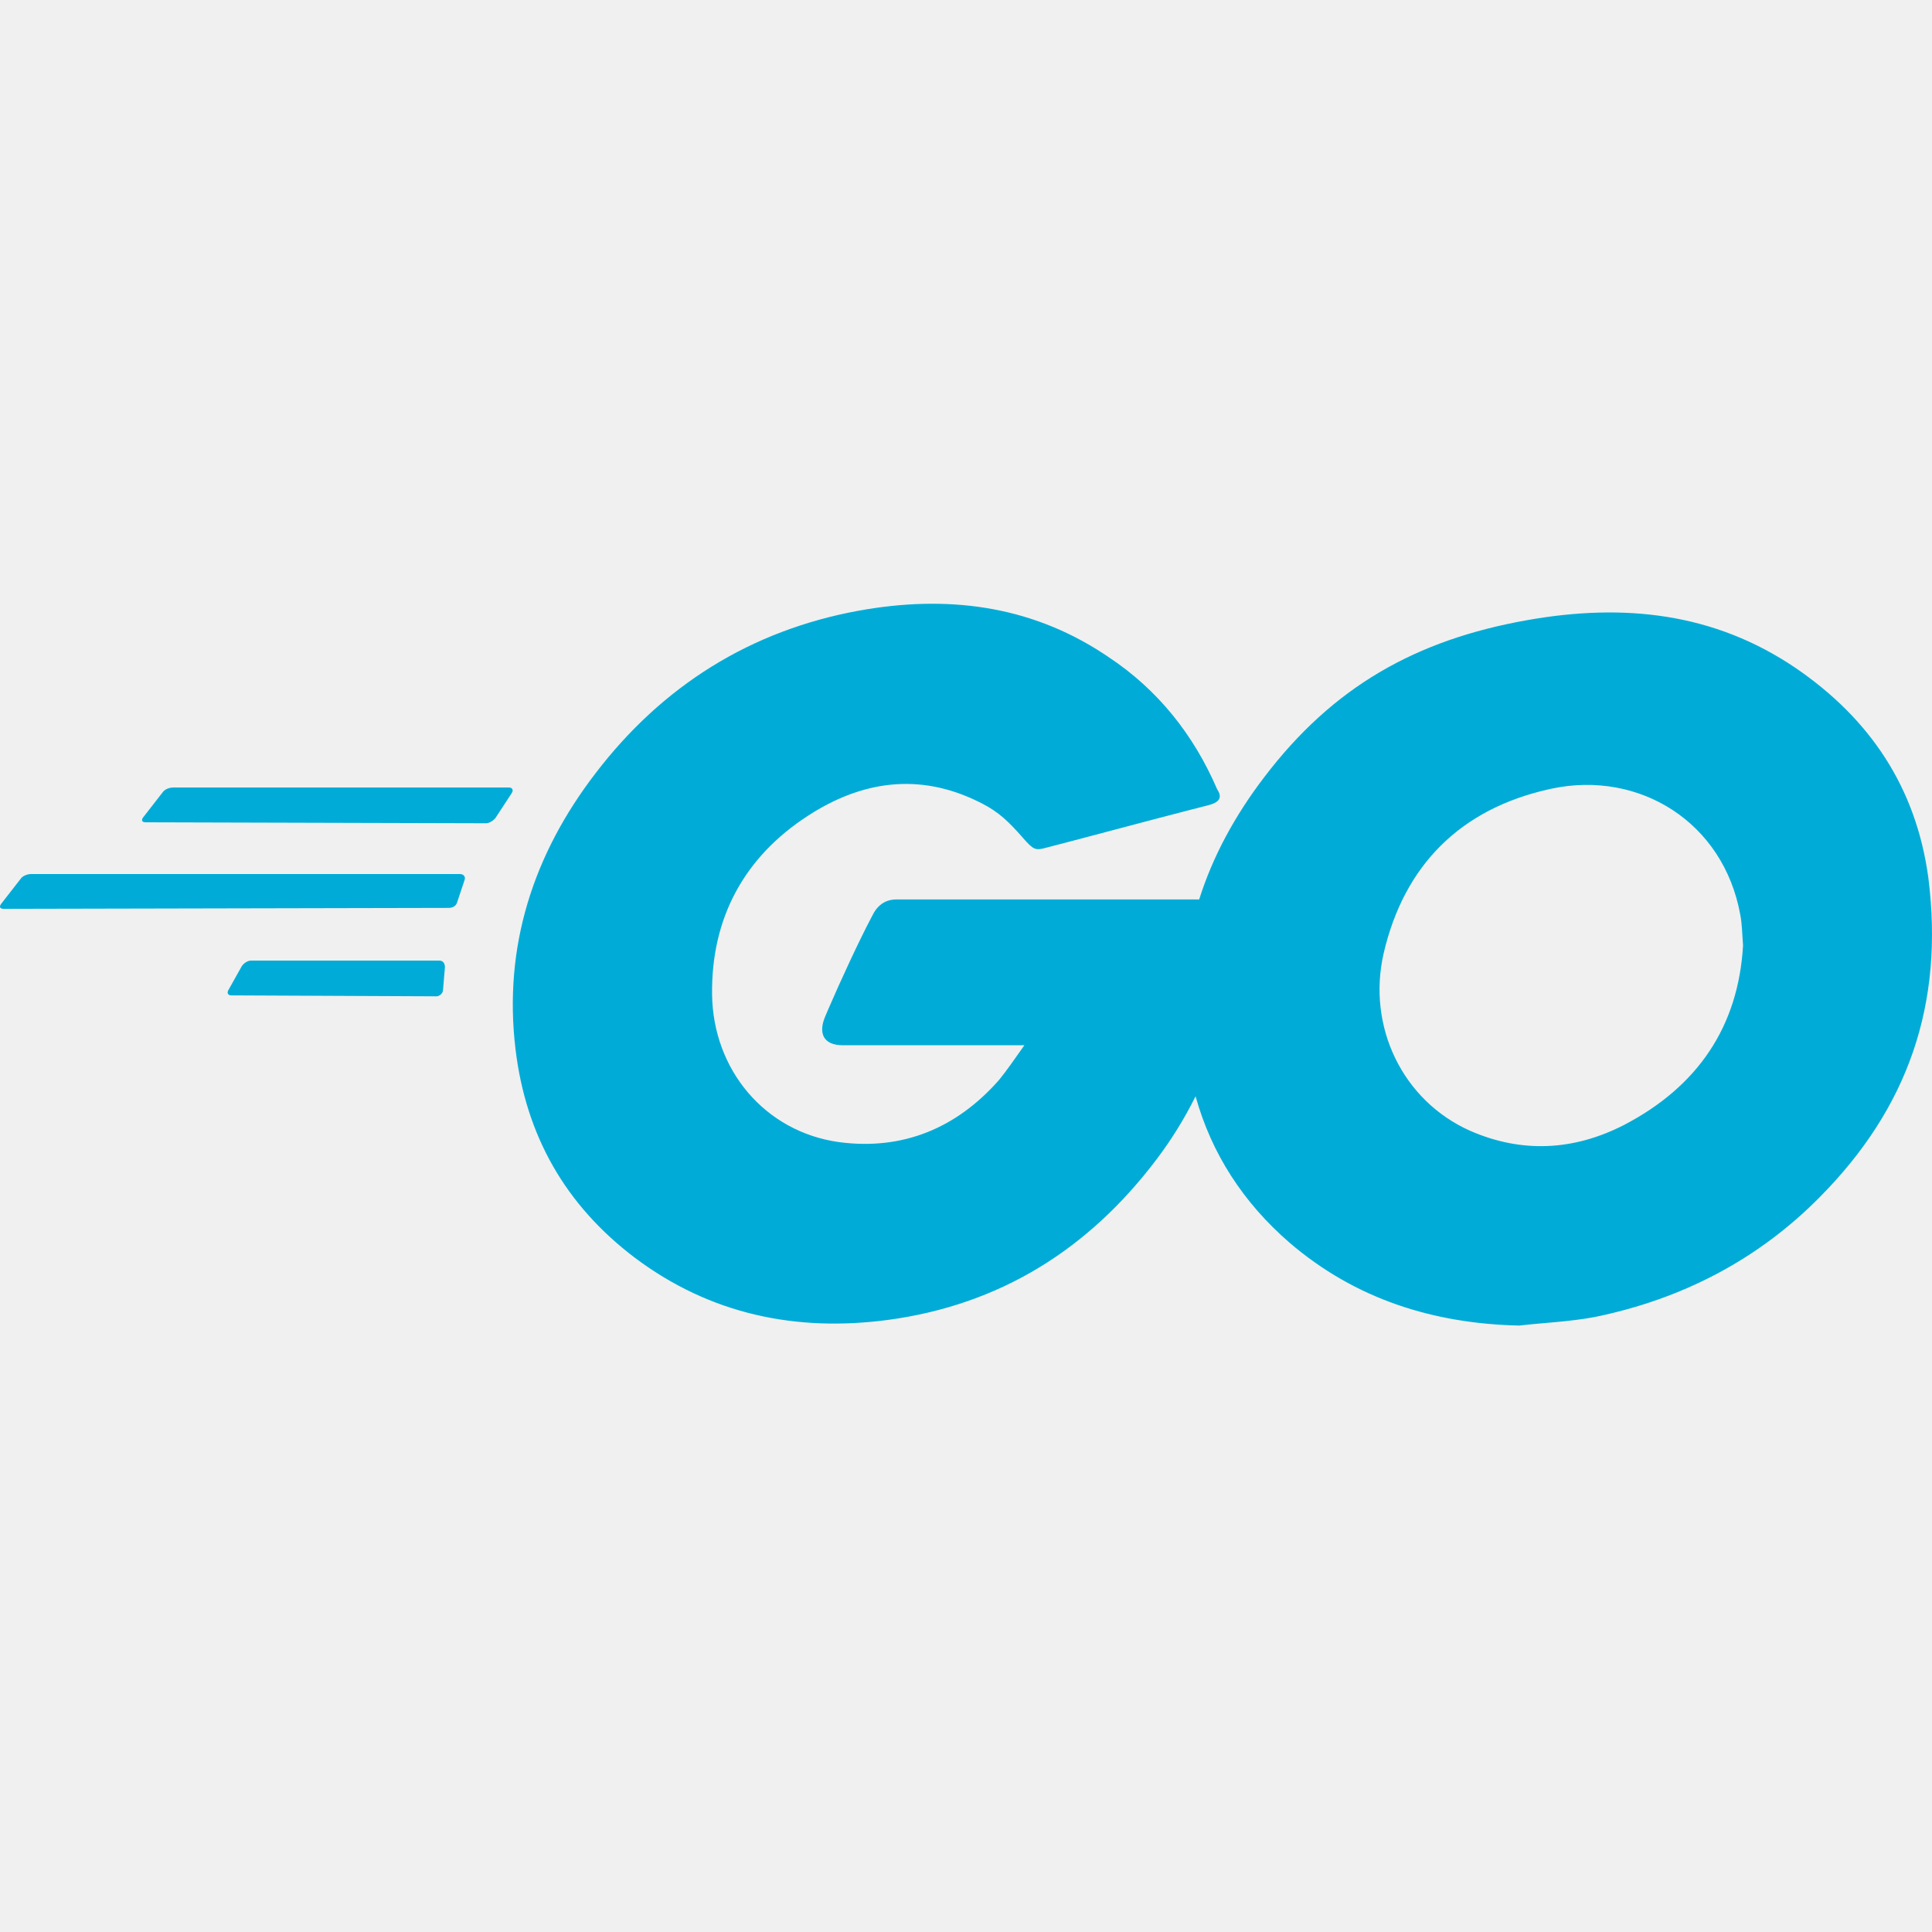
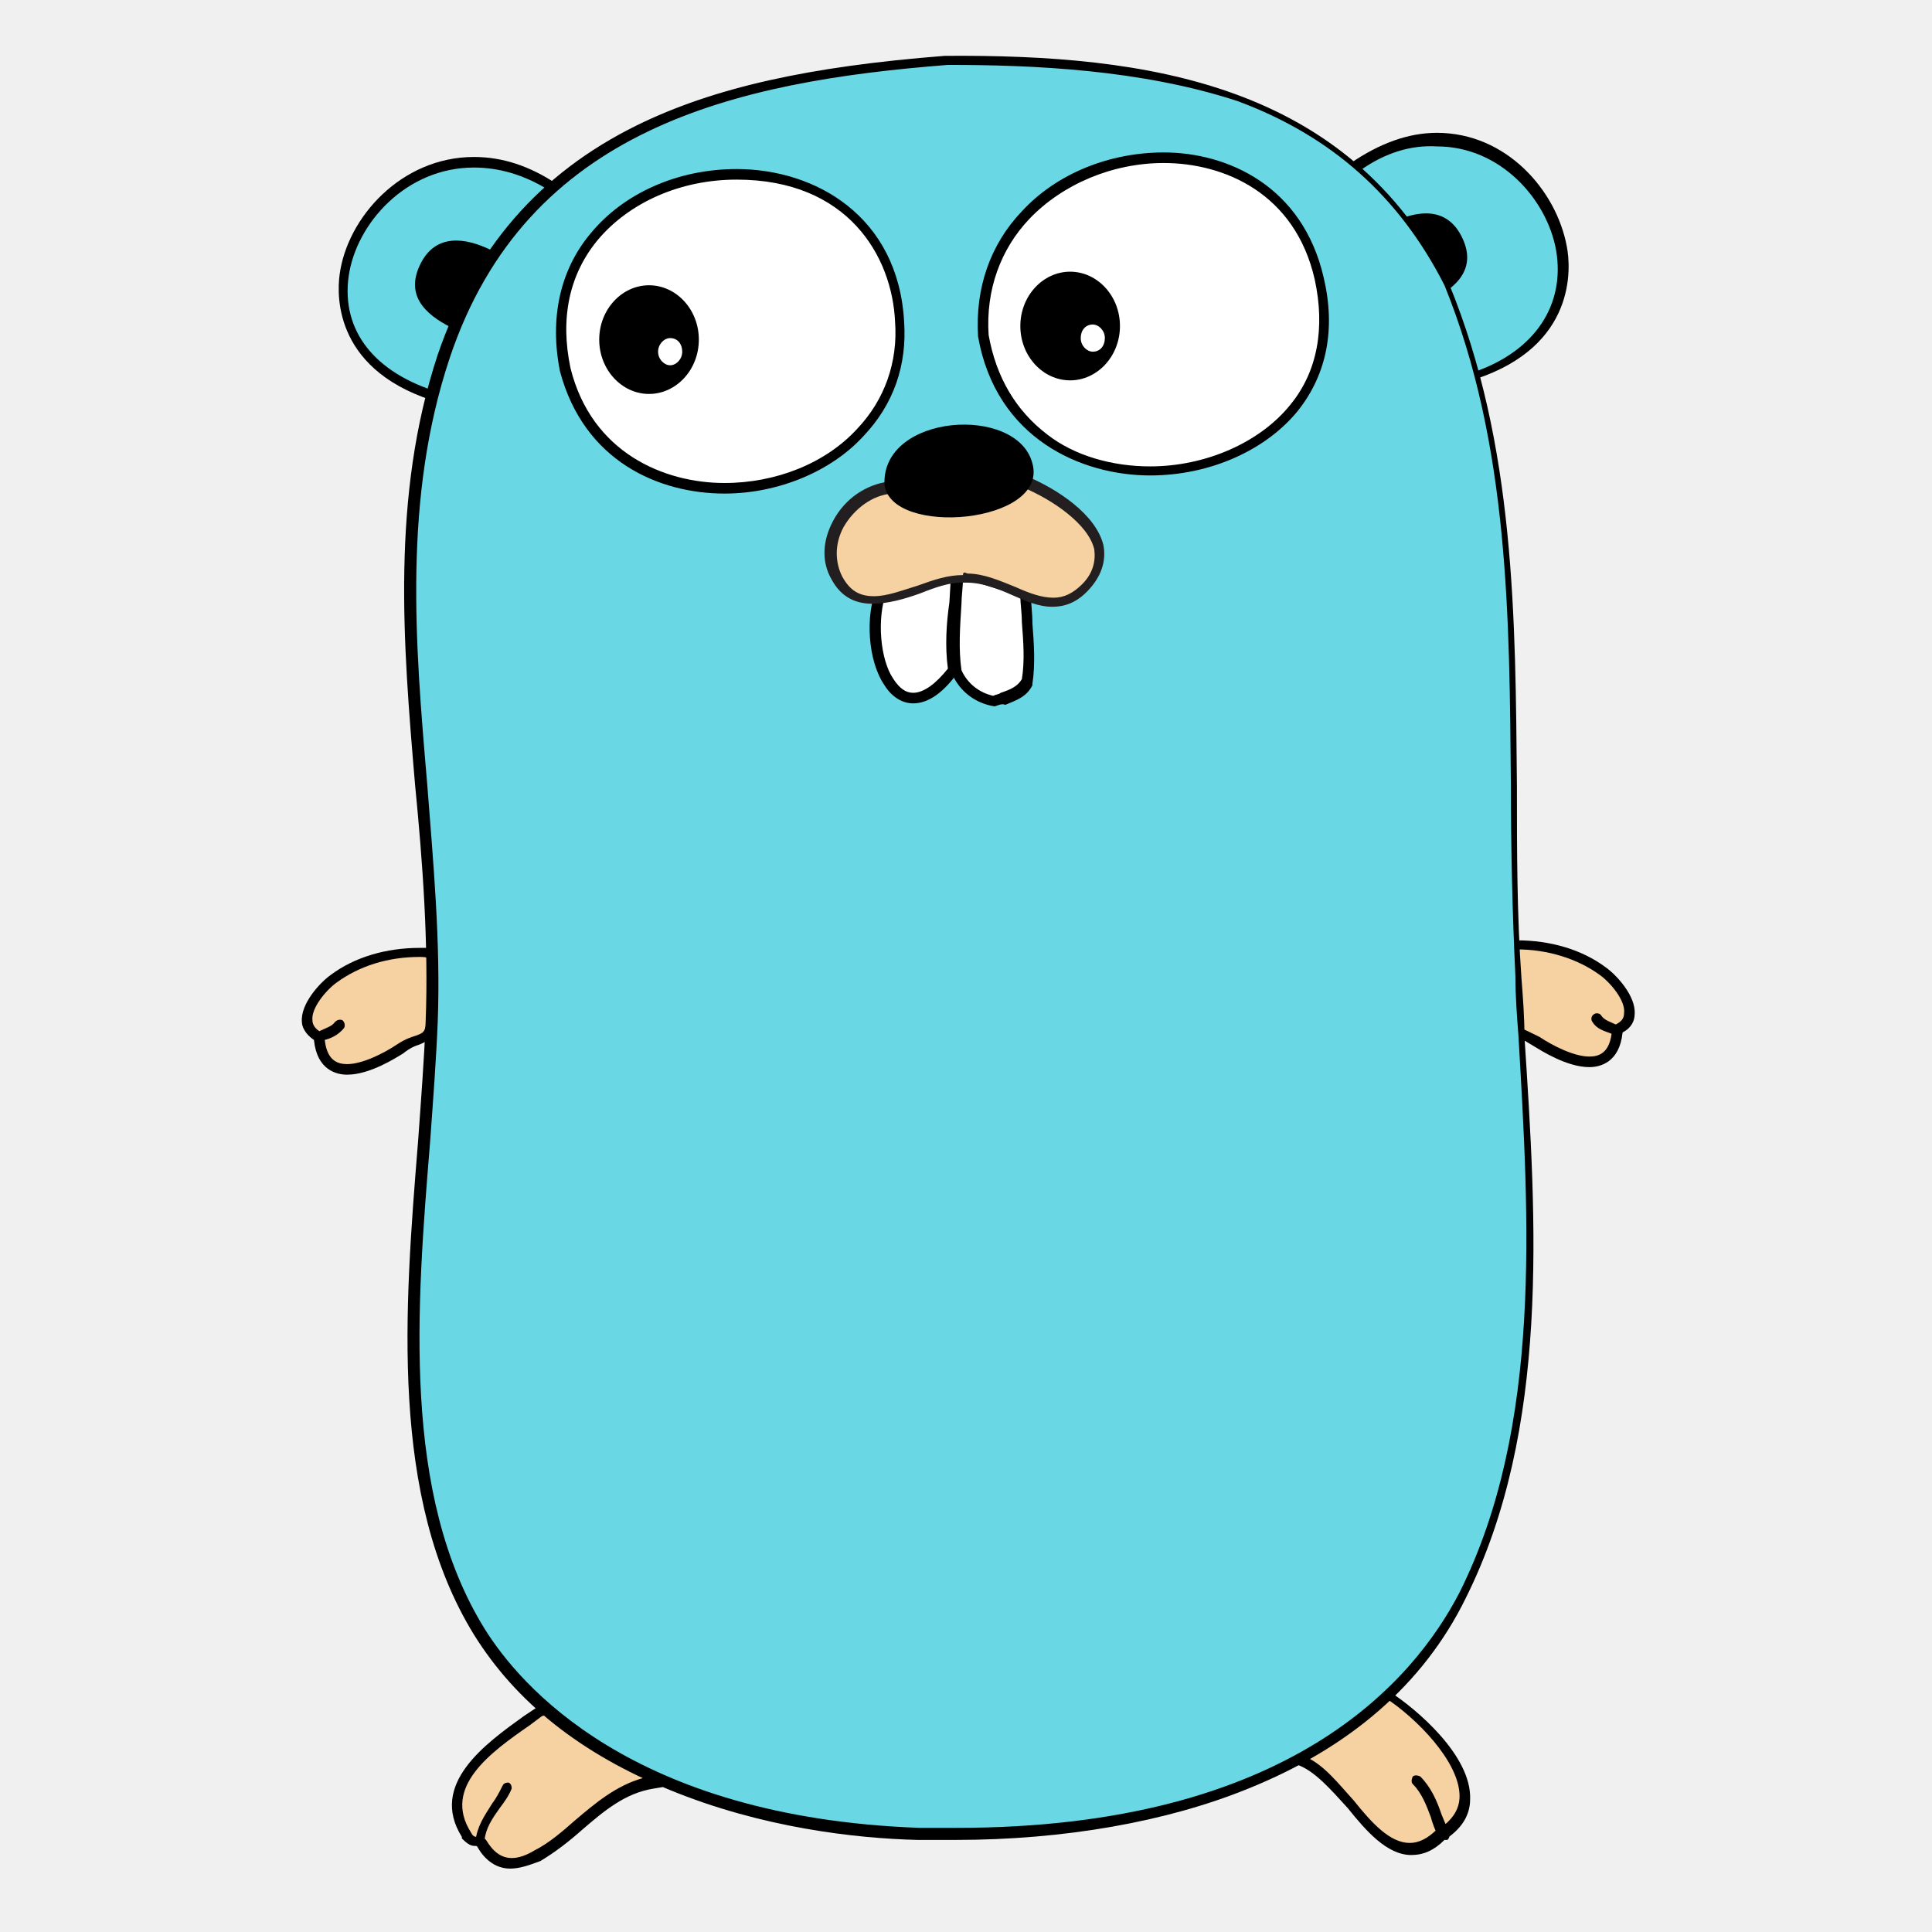
- <svg xmlns="http://www.w3.org/2000/svg" width="800px" height="800px" viewBox="0 -160 512 512" version="1.1" preserveAspectRatio="xMidYMid">
-   <g>
-     <path d="M292.533,13.295 L293.657,14.046 C306.869,22.77 316.342,34.736 322.574,49.195 C324.07,51.438 323.073,52.685 320.081,53.432 L315.018,54.728 C303.571,57.677 294.487,60.157 283.191,63.106 L276.748,64.784 C274.428,65.358 273.788,65.117 271.32,62.307 L270.972,61.908 C267.453,57.92 264.817,55.256 260.155,52.878 L259.256,52.435 C243.551,44.708 228.345,46.951 214.135,56.175 C197.184,67.143 188.459,83.347 188.708,103.539 C188.958,123.481 202.668,139.934 222.362,142.676 C239.313,144.92 253.522,138.937 264.74,126.224 C266.984,123.481 268.978,120.49 271.471,117 L223.359,117 C218.124,117 216.878,113.759 218.623,109.522 L219.487,107.487 C222.691,100.033 227.66,89.319 230.887,83.193 L231.591,81.874 C232.453,80.38 234.203,78.361 237.568,78.361 L317.792,78.36 C321.395,66.946 327.241,56.16 335.038,45.954 C353.236,22.023 375.173,9.558 404.838,4.323 C430.265,-0.164 454.197,2.329 475.884,17.037 C495.578,30.498 507.793,48.696 511.033,72.627 C515.271,106.281 505.549,133.702 482.366,157.135 C465.913,173.837 445.721,184.307 422.537,189.043 C415.807,190.29 409.076,190.539 402.595,191.287 C379.91,190.788 359.219,184.307 341.769,169.35 C329.496,158.741 321.042,145.702 316.841,130.522 C313.926,136.41 310.44,142.049 306.371,147.413 C288.422,171.095 264.99,185.803 235.325,189.791 C210.895,193.032 188.21,188.295 168.267,173.338 C149.82,159.378 139.35,140.931 136.608,117.997 C133.367,90.825 141.344,66.395 157.797,44.957 C175.496,21.773 198.929,7.066 227.597,1.831 C250.596,-2.329 272.634,0.236 292.533,13.295 L292.533,13.295 Z M411.12,49.017 L410.322,49.195 C387.139,54.43 372.182,69.137 366.698,92.57 C362.21,112.014 371.683,131.708 389.632,139.685 C403.342,145.668 417.053,144.92 430.265,138.189 C449.959,127.969 460.678,112.014 461.924,90.576 C461.675,87.335 461.675,84.842 461.176,82.349 C456.74,57.948 434.512,44.025 411.12,49.017 L411.12,49.017 Z M116.416,94.564 C117.413,94.564 117.912,95.312 117.912,96.309 L117.413,102.292 C117.413,103.289 116.416,104.037 115.668,104.037 L61.324,103.788 C60.327,103.788 60.078,103.04 60.576,102.292 L64.066,96.06 C64.565,95.312 65.562,94.564 66.559,94.564 L116.416,94.564 Z M121.9,71.63 C122.897,71.63 123.396,72.378 123.147,73.126 L121.152,79.109 C120.903,80.106 119.906,80.604 118.909,80.604 L0.997,80.854 C0,80.854 -0.249,80.355 0.249,79.607 L5.484,72.877 C5.983,72.129 7.229,71.63 8.226,71.63 L121.9,71.63 Z M134.863,48.696 C135.86,48.696 136.109,49.444 135.611,50.192 L131.373,56.673 C130.874,57.421 129.628,58.169 128.88,58.169 L38.639,57.92 C37.642,57.92 37.393,57.421 37.891,56.673 L43.126,49.942 C43.625,49.195 44.871,48.696 45.868,48.696 L134.863,48.696 Z" fill="#00ACD7" fill-rule="nonzero">
- 
- </path>
-   </g>
+ <svg xmlns="http://www.w3.org/2000/svg" xmlns:xlink="http://www.w3.org/1999/xlink" viewBox="0 0 128 128">
+   <defs>
+     <path id="go-original-a" d="M18.8 1h90.5v126H18.8z" />
+   </defs>
+   <clipPath id="go-original-b">
+     <use xlink:href="#go-original-a" overflow="visible" />
+   </clipPath>
+   <path fill-rule="evenodd" clip-rule="evenodd" fill="#F6D2A2" d="M21.1 68.7c.2 3.5 3.7 1.9 5.3.8 1.5-1.1 2-.2 2.1-2.3.1-1.4.2-2.7.2-4.1-2.3-.2-4.8.3-6.7 1.7-.9.7-2.8 3-.9 3.9" clip-path="url(#go-original-b)" />
+   <path d="M23 71.2c-.7 0-2-.3-2.2-2.3-.6-.4-.8-.9-.8-1.2-.1-1.2 1.2-2.6 1.9-3.1 1.6-1.2 3.7-1.8 5.9-1.8h1.3v.3c.1 1.1 0 2.2-.1 3.2 0 .3 0 .6-.1.9-.1 1.5-.4 1.7-1.1 2-.3.1-.6.2-1.1.6-.5.3-2.2 1.4-3.7 1.4zm4.8-7.8c-2.1 0-4 .6-5.5 1.7-.7.5-1.7 1.7-1.6 2.5 0 .3.2.6.6.8l.2.1v.2c.1 1.6.9 1.8 1.5 1.8 1 0 2.4-.7 3.3-1.3.6-.4 1-.5 1.3-.6.5-.2.6-.2.7-1.4 0-.3 0-.6.1-.9.1-.9.1-1.9.1-2.8-.3-.1-.5-.1-.7-.1z" clip-path="url(#go-original-b)" />
+   <path fill-rule="evenodd" clip-rule="evenodd" fill="#C6B198" d="M21.1 68.7c.5-.2 1.1-.3 1.4-.8" clip-path="url(#go-original-b)" />
+   <path d="M21.1 69c-.1 0-.3-.1-.3-.2-.1-.2 0-.4.2-.4.1 0 .2-.1.2-.1.4-.2.8-.3 1-.6.1-.1.3-.2.5-.1.1.1.2.3.1.5-.4.5-.9.7-1.3.8l-.2.1h-.2z" clip-path="url(#go-original-b)" />
+   <path fill-rule="evenodd" clip-rule="evenodd" fill="#6AD7E5" d="M29.3 26.4c-13.6-3.8-3.5-21.1 7.4-14l-7.4 14z" clip-path="url(#go-original-b)" />
+   <path d="M29.5 26.8l-.3-.1c-7-2-6.9-7-6.7-8.5.5-3.8 4.1-7.8 8.9-7.8 1.9 0 3.7.6 5.5 1.8l.3.2-7.7 14.4zm1.9-15.7c-4.5 0-7.8 3.7-8.3 7.2-.5 3.6 1.7 6.4 6 7.7l7.1-13.5c-1.5-.9-3.1-1.4-4.8-1.4z" clip-path="url(#go-original-b)" />
+   <path fill-rule="evenodd" clip-rule="evenodd" fill="#6AD7E5" d="M89.6 11.1c10.7-7.5 20.5 9.5 8 13.8l-8-13.8z" clip-path="url(#go-original-b)" />
+   <path d="M97.5 25.3L89.2 11l.3-.2c1.9-1.3 3.8-2 5.7-2 4.6 0 7.9 3.8 8.6 7.5.3 1.5.6 6.6-6 8.8l-.3.2zm-7.4-14l7.7 13.3c3.9-1.4 5.9-4.4 5.3-8-.6-3.4-3.7-6.9-7.9-6.9-1.7-.1-3.4.4-5.1 1.6z" clip-path="url(#go-original-b)" />
+   <path fill-rule="evenodd" clip-rule="evenodd" fill="#F6D2A2" d="M92 112.3c2.7 1.7 7.7 6.8 3.6 9.3-3.9 3.6-6.1-4-9.6-5 1.5-2 3.4-3.9 6-4.3" clip-path="url(#go-original-b)" />
+   <path d="M93.5 122.9c-1.6 0-3-1.6-4.2-3.1-1.1-1.2-2.2-2.5-3.4-2.9l-.5-.1.3-.4c1.2-1.7 3.2-3.9 6.2-4.4h.1l.1.1c1.7 1.1 5.4 4.2 5.3 7.1 0 1.1-.6 2-1.7 2.7-.7.7-1.4 1-2.2 1zm-7-6.5c1.2.5 2.2 1.8 3.2 2.9 1.2 1.5 2.4 2.8 3.7 2.8.6 0 1.2-.3 1.8-.9h.1c.9-.6 1.4-1.3 1.4-2.2 0-2.3-2.9-5.2-4.9-6.5-1.8.5-3.6 1.7-5.3 3.9zm9.1 5.5c-.1 0-.2-.1-.3-.2-.2-.4-.4-.9-.5-1.3-.3-.8-.6-1.6-1.2-2.2-.1-.1-.1-.3 0-.5.1-.1.3-.1.5 0 .7.7 1.1 1.6 1.4 2.5l.5 1.2c.1.2 0 .4-.1.5h-.3z" clip-path="url(#go-original-b)" />
+   <path fill-rule="evenodd" clip-rule="evenodd" fill="#F6D2A2" d="M43.2 118.1c-3.2.5-5 3.4-7.7 4.9-2.5 1.5-3.5-.5-3.7-.9-.4-.2-.4.2-1-.4-2.3-3.7 2.4-6.4 4.9-8.2 3.5-.8 5.7 2.2 7.5 4.6" clip-path="url(#go-original-b)" />
+   <path d="M33.8 123.8c-1.3 0-2-1.1-2.2-1.5h-.1c-.3 0-.5-.1-.9-.5v-.1c-2.2-3.5 1.6-6.2 4.1-8l.9-.6h.2c.4-.1.7-.1 1.1-.1 3 0 4.9 2.6 6.5 4.7l.5.7-.6.1c-1.9.3-3.3 1.5-4.7 2.7-.9.8-1.8 1.5-2.8 2.1-.8.3-1.4.5-2 .5zm-2.2-2.1c.1 0 .2 0 .4.1h.1l.1.1c.2.3.7 1.2 1.7 1.2.5 0 1-.2 1.5-.5 1-.5 1.9-1.3 2.7-2 1.3-1.1 2.7-2.3 4.5-2.8-1.5-2-3.3-4.2-5.8-4.2-.3 0-.6 0-.9.1l-.8.6c-2.6 1.8-5.8 4.1-3.9 7.1.1.2.2.3.4.3zm.2.7c-.2 0-.4-.2-.3-.4.1-1 .6-1.7 1.1-2.5.3-.4.5-.8.7-1.2.1-.2.3-.2.4-.2.2.1.2.3.2.4-.2.5-.5.9-.8 1.3-.5.7-.9 1.3-1 2.1 0 .4-.1.5-.3.5z" clip-path="url(#go-original-b)" />
+   <path fill-rule="evenodd" clip-rule="evenodd" d="M29.9 21.7c-1.8-.9-3.1-2.2-2-4.3 1-1.9 2.9-1.7 4.7-.8l-2.7 5.1zm64.9-1.8c1.8-.9 3.1-2.2 2-4.3-1-1.9-2.9-1.7-4.7-.8l2.7 5.1z" clip-path="url(#go-original-b)" />
+   <path fill-rule="evenodd" clip-rule="evenodd" fill="#F6D2A2" d="M107.1 68.2c-.2 3.5-3.7 1.9-5.3.8-1.5-1.1-2-.2-2.1-2.3-.1-1.4-.2-2.7-.2-4.1 2.3-.2 4.8.3 6.7 1.7 1 .8 2.8 3 .9 3.9" clip-path="url(#go-original-b)" />
+   <path d="M105.3 70.7c-1.5 0-3.2-1.1-3.7-1.4-.5-.3-.8-.5-1.1-.6-.8-.3-1-.5-1.1-2 0-.3 0-.6-.1-.9-.1-1-.2-2.1-.1-3.2v-.3h1.3c2.2 0 4.3.6 5.9 1.8.7.5 2 1.9 1.9 3.1 0 .4-.2.9-.8 1.2-.2 2-1.5 2.3-2.2 2.3zM99.8 63c0 .9 0 1.9.1 2.8 0 .3 0 .6.1.9.1 1.2.2 1.2.7 1.4.3.1.7.3 1.3.6.9.6 2.3 1.3 3.3 1.3.6 0 1.4-.2 1.5-1.8V68l.2-.1c.4-.2.6-.4.6-.8.1-.8-.9-2-1.6-2.5-1.5-1.1-3.5-1.7-5.5-1.7-.2.1-.4.1-.7.1z" clip-path="url(#go-original-b)" />
+   <path fill-rule="evenodd" clip-rule="evenodd" fill="#C6B198" d="M107.1 68.2c-.5-.2-1.1-.3-1.4-.8" clip-path="url(#go-original-b)" />
+   <path d="M107.1 68.6h-.1l-.2-.1c-.5-.2-1-.3-1.3-.8-.1-.1-.1-.4.1-.5.1-.1.4-.1.5.1.2.3.6.4 1 .6.1 0 .2.1.2.1.2.1.3.3.2.4-.1.1-.3.2-.4.2z" clip-path="url(#go-original-b)" />
+   <path fill-rule="evenodd" clip-rule="evenodd" fill="#6AD7E5" d="M62.8 4c13.6 0 26.3 1.9 33 15 6 14.6 3.8 30.4 4.8 45.9.8 13.3 2.5 28.6-3.6 40.9-6.5 12.9-22.7 16.2-36 15.7-10.5-.4-23.1-3.8-29.1-13.4-6.9-11.2-3.7-27.9-3.2-40.4.6-14.8-4-29.7.9-44.1C34.5 8.5 48.1 5.1 62.8 4" clip-path="url(#go-original-b)" />
+   <path d="M63.3 121.9h-2.5c-4.1-.1-10.3-.8-16.4-3.3-5.9-2.4-10.2-5.8-13-10.3-5.6-9.1-4.6-21.6-3.7-32.7.2-2.8.4-5.4.5-7.9.2-5.2-.2-10.6-.7-15.7-.8-9.4-1.6-19.1 1.5-28.5 2.4-7 6.7-12 13.2-15.2 5.1-2.5 11.4-3.9 20.4-4.6C76 3.6 89.3 5.5 96 18.8c4.4 10.7 4.4 22.2 4.5 33.3 0 4.2 0 8.5.3 12.7.1 1.3.2 2.6.2 3.9.8 12.2 1.7 26-3.9 37.2-2.8 5.7-7.7 9.9-14.4 12.6-5.4 2.2-12.2 3.4-19.4 3.4zM62.8 4.3c-14.1 1.1-27.9 4.2-33 19.4-3.1 9.3-2.3 18.9-1.5 28.2.4 5.2.9 10.5.7 15.8-.1 2.5-.3 5.1-.5 7.9-.9 11-1.9 23.4 3.6 32.3 2.3 3.7 9.7 12.5 28.8 13.2h2.5c22.1 0 30.3-9.8 33.3-15.6 5.5-11 4.6-24.8 3.9-36.9-.1-1.3-.2-2.6-.2-3.9-.2-4.2-.3-8.5-.3-12.7-.1-11-.1-22.5-4.4-33.1C92.7 13 88.2 9 82 6.7c-6.4-2.1-13.6-2.4-19.2-2.4z" clip-path="url(#go-original-b)" />
+   <path fill-rule="evenodd" clip-rule="evenodd" fill="#fff" d="M65.2 22.2c2.4 14.2 25.6 10.4 22.3-3.9-3-12.8-23.1-9.2-22.3 3.9" clip-path="url(#go-original-b)" />
+   <path d="M76.2 31.5c-4.5 0-10.2-2.4-11.4-9.2-.2-3.2.8-6.1 2.9-8.3 2.3-2.5 5.8-3.9 9.4-3.9 4.2 0 9.2 2.2 10.6 8.3.8 3.4.2 6.4-1.7 8.8-2.1 2.6-5.8 4.3-9.8 4.3zm-10.7-9.3c.5 2.8 1.8 5 3.9 6.6 1.8 1.4 4.3 2.1 6.8 2.1 3.7 0 7.3-1.6 9.3-4.1 1.8-2.2 2.3-5.1 1.6-8.3-1.3-5.7-6-7.7-10-7.7-3.4 0-6.7 1.4-8.9 3.7-1.9 2-2.9 4.7-2.7 7.7z" clip-path="url(#go-original-b)" />
+   <path fill-rule="evenodd" clip-rule="evenodd" fill="#fff" d="M37.5 24.5c3.2 12.3 22.9 9.2 22.2-3.2-.9-14.8-25.3-12-22.2 3.2" clip-path="url(#go-original-b)" />
+   <path d="M48 32.7c-4.3 0-9.3-2.1-10.9-8.1-.7-3.5 0-6.7 2-9.1 2.2-2.7 5.8-4.3 9.7-4.3 5.2 0 10.7 3.1 11.1 10.1.2 2.9-.7 5.5-2.7 7.6-2.1 2.3-5.6 3.8-9.2 3.8zm.8-20.8c-3.7 0-7.1 1.5-9.2 4-1.9 2.3-2.5 5.2-1.8 8.5C39.2 30 44 32 48 32c3.4 0 6.7-1.3 8.8-3.6 1.8-1.9 2.7-4.4 2.5-7.1-.2-4.3-3.1-9.4-10.5-9.4z" clip-path="url(#go-original-b)" />
+   <path fill-rule="evenodd" clip-rule="evenodd" fill="#fff" d="M68 39.2c0 1.8.4 3.9.1 5.9-.5.9-1.4 1-2.2 1.3-1.1-.2-2-.9-2.5-1.9-.3-2.2.1-4.4.2-6.6l4.4 1.3z" clip-path="url(#go-original-b)" />
+   <path d="M65.9 46.8c-1.3-.2-2.3-1-2.8-2.1-.2-1.6-.1-3.1 0-4.6.1-.7.1-1.4.1-2.1v-.4l5.1 1.6v.2c0 .6.1 1.2.1 1.9.1 1.3.2 2.7 0 4v.1c-.4.8-1.1 1-1.8 1.3-.2-.1-.4 0-.7.1zm-2.2-2.4c.4.9 1.2 1.5 2.1 1.7.2-.1.4-.1.5-.2.6-.2 1.1-.4 1.4-.9.2-1.2.1-2.5 0-3.8 0-.6-.1-1.2-.1-1.7l-3.8-1.2c0 .6-.1 1.2-.1 1.7-.1 1.6-.2 3 0 4.4z" clip-path="url(#go-original-b)" />
+   <path fill-rule="evenodd" clip-rule="evenodd" d="M46.3 22.5c0 2-1.5 3.6-3.3 3.6-1.8 0-3.3-1.6-3.3-3.6s1.5-3.6 3.3-3.6c1.8 0 3.3 1.6 3.3 3.6" clip-path="url(#go-original-b)" />
+   <path fill-rule="evenodd" clip-rule="evenodd" fill="#fff" d="M45.2 23.3c0 .5-.4.9-.8.9s-.8-.4-.8-.9.4-.9.8-.9c.5 0 .8.4.8.9" clip-path="url(#go-original-b)" />
+   <path fill-rule="evenodd" clip-rule="evenodd" d="M74.2 21.6c0 2-1.5 3.6-3.3 3.6-1.8 0-3.3-1.6-3.3-3.6s1.5-3.6 3.3-3.6c1.8 0 3.3 1.6 3.3 3.6" clip-path="url(#go-original-b)" />
+   <path fill-rule="evenodd" clip-rule="evenodd" fill="#fff" d="M73.2 22.4c0 .5-.3.9-.8.9-.4 0-.8-.4-.8-.9s.3-.9.8-.9c.4 0 .8.4.8.9M58.4 39c-1.5 3.5.8 10.6 4.8 5.4-.3-2.2.1-4.4.2-6.6l-5 1.2z" clip-path="url(#go-original-b)" />
+   <path d="M60.5 46.6c-.7 0-1.4-.4-1.9-1.2-1.1-1.6-1.3-4.6-.5-6.5l.1-.2 5.5-1.4v.4l-.1 2.2c-.1 1.5-.2 2.9 0 4.4v.1l-.1.1c-1 1.4-2 2.1-3 2.1zm-1.8-7.3c-.6 1.7-.4 4.4.5 5.7.4.6.8.9 1.3.9.7 0 1.5-.6 2.3-1.6-.2-1.5-.1-3 .1-4.4l.1-1.7-4.3 1.1z" clip-path="url(#go-original-b)" />
+   <path fill-rule="evenodd" clip-rule="evenodd" fill="#F6D2A2" d="M58.9 32.2c-2.7.2-4.9 3.5-3.5 6 1.9 3.4 6-.3 8.6 0 3 .1 5.4 3.2 7.8.6 2.7-2.9-1.2-5.7-4.1-7l-8.8.4z" clip-path="url(#go-original-b)" />
+   <path fill="#231F20" d="M69.7 40.2c-.9 0-1.8-.4-2.7-.8-.9-.4-1.9-.8-3-.8h-.3c-.8 0-1.7.3-2.7.7-1.1.4-2.2.7-3.2.7-1.2 0-2.1-.5-2.7-1.6-.7-1.2-.6-2.6.1-3.9.8-1.5 2.2-2.4 3.7-2.6l8.9-.4h.1c2.2.9 4.7 2.6 5.2 4.6.2 1-.1 2-.9 2.9-.8.9-1.6 1.2-2.5 1.2zM64.1 38c1.1 0 2.2.5 3.2.9.9.4 1.7.7 2.5.7.7 0 1.3-.3 1.9-.9.7-.7.9-1.5.8-2.3-.4-1.7-2.8-3.3-4.7-4.1l-8.7.4c-1.3.1-2.5 1-3.2 2.2-.6 1.1-.6 2.3-.1 3.3.5.9 1.1 1.3 2.1 1.3.9 0 1.9-.4 2.9-.7 1.1-.4 2-.7 3-.7 0-.2.1-.2.3-.1z" clip-path="url(#go-original-b)" />
+   <path fill-rule="evenodd" clip-rule="evenodd" d="M58.6 32.1c-.2-4.7 8.8-5.3 9.8-1.4 1.1 4-9.4 4.9-9.8 1.4" clip-path="url(#go-original-b)" />
</svg>
